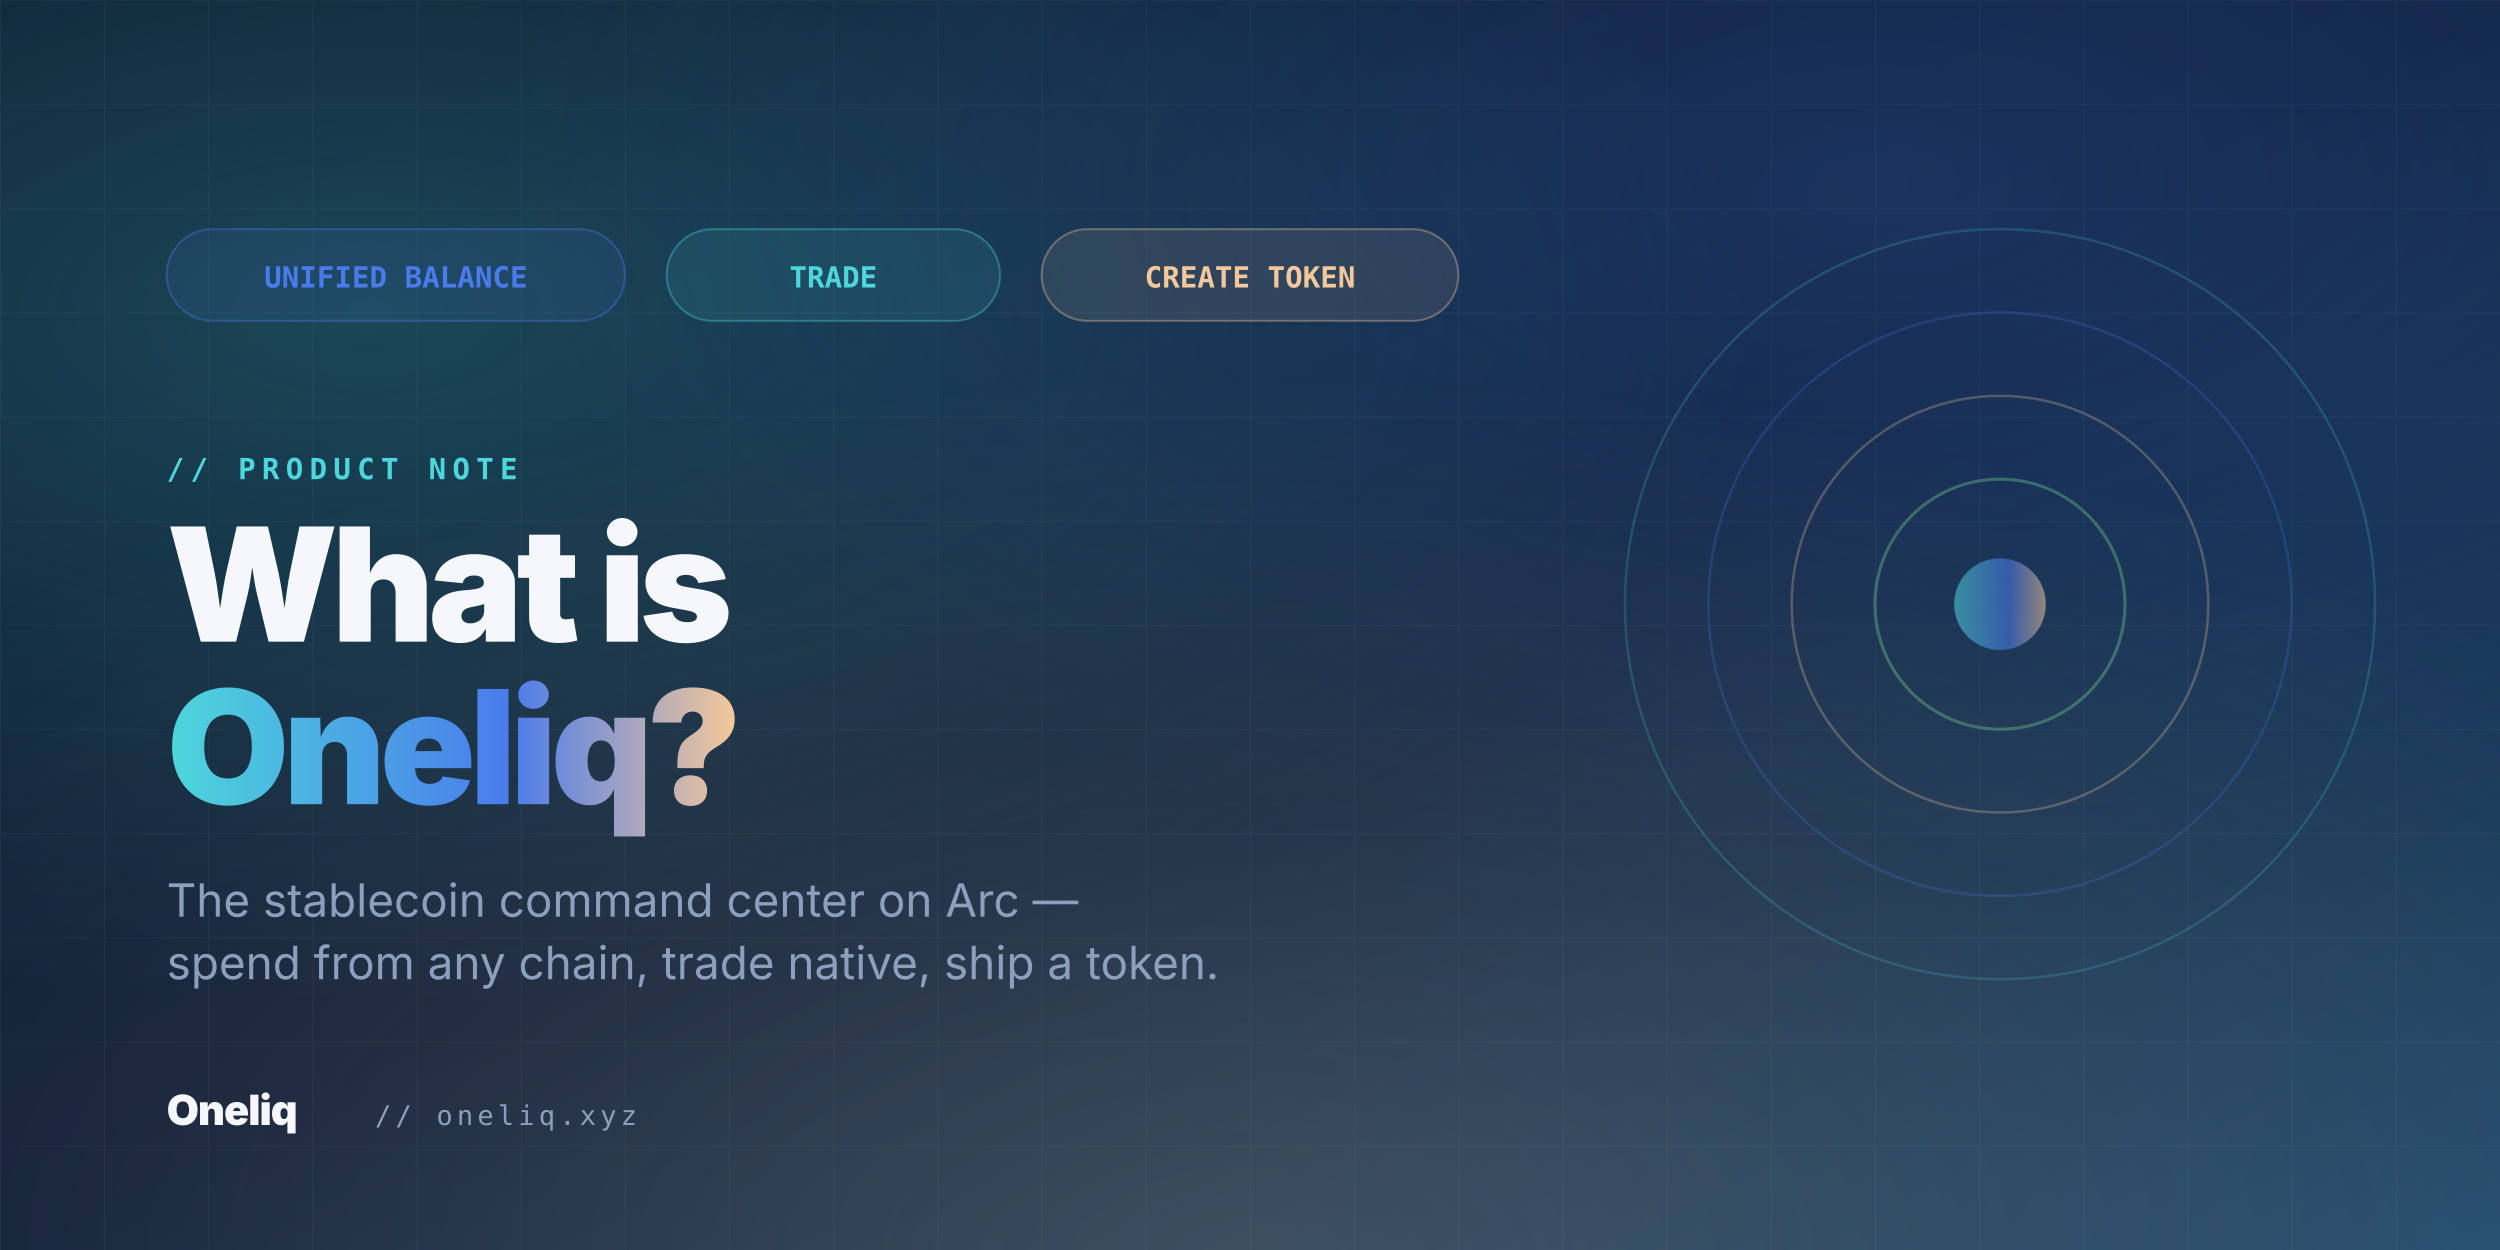
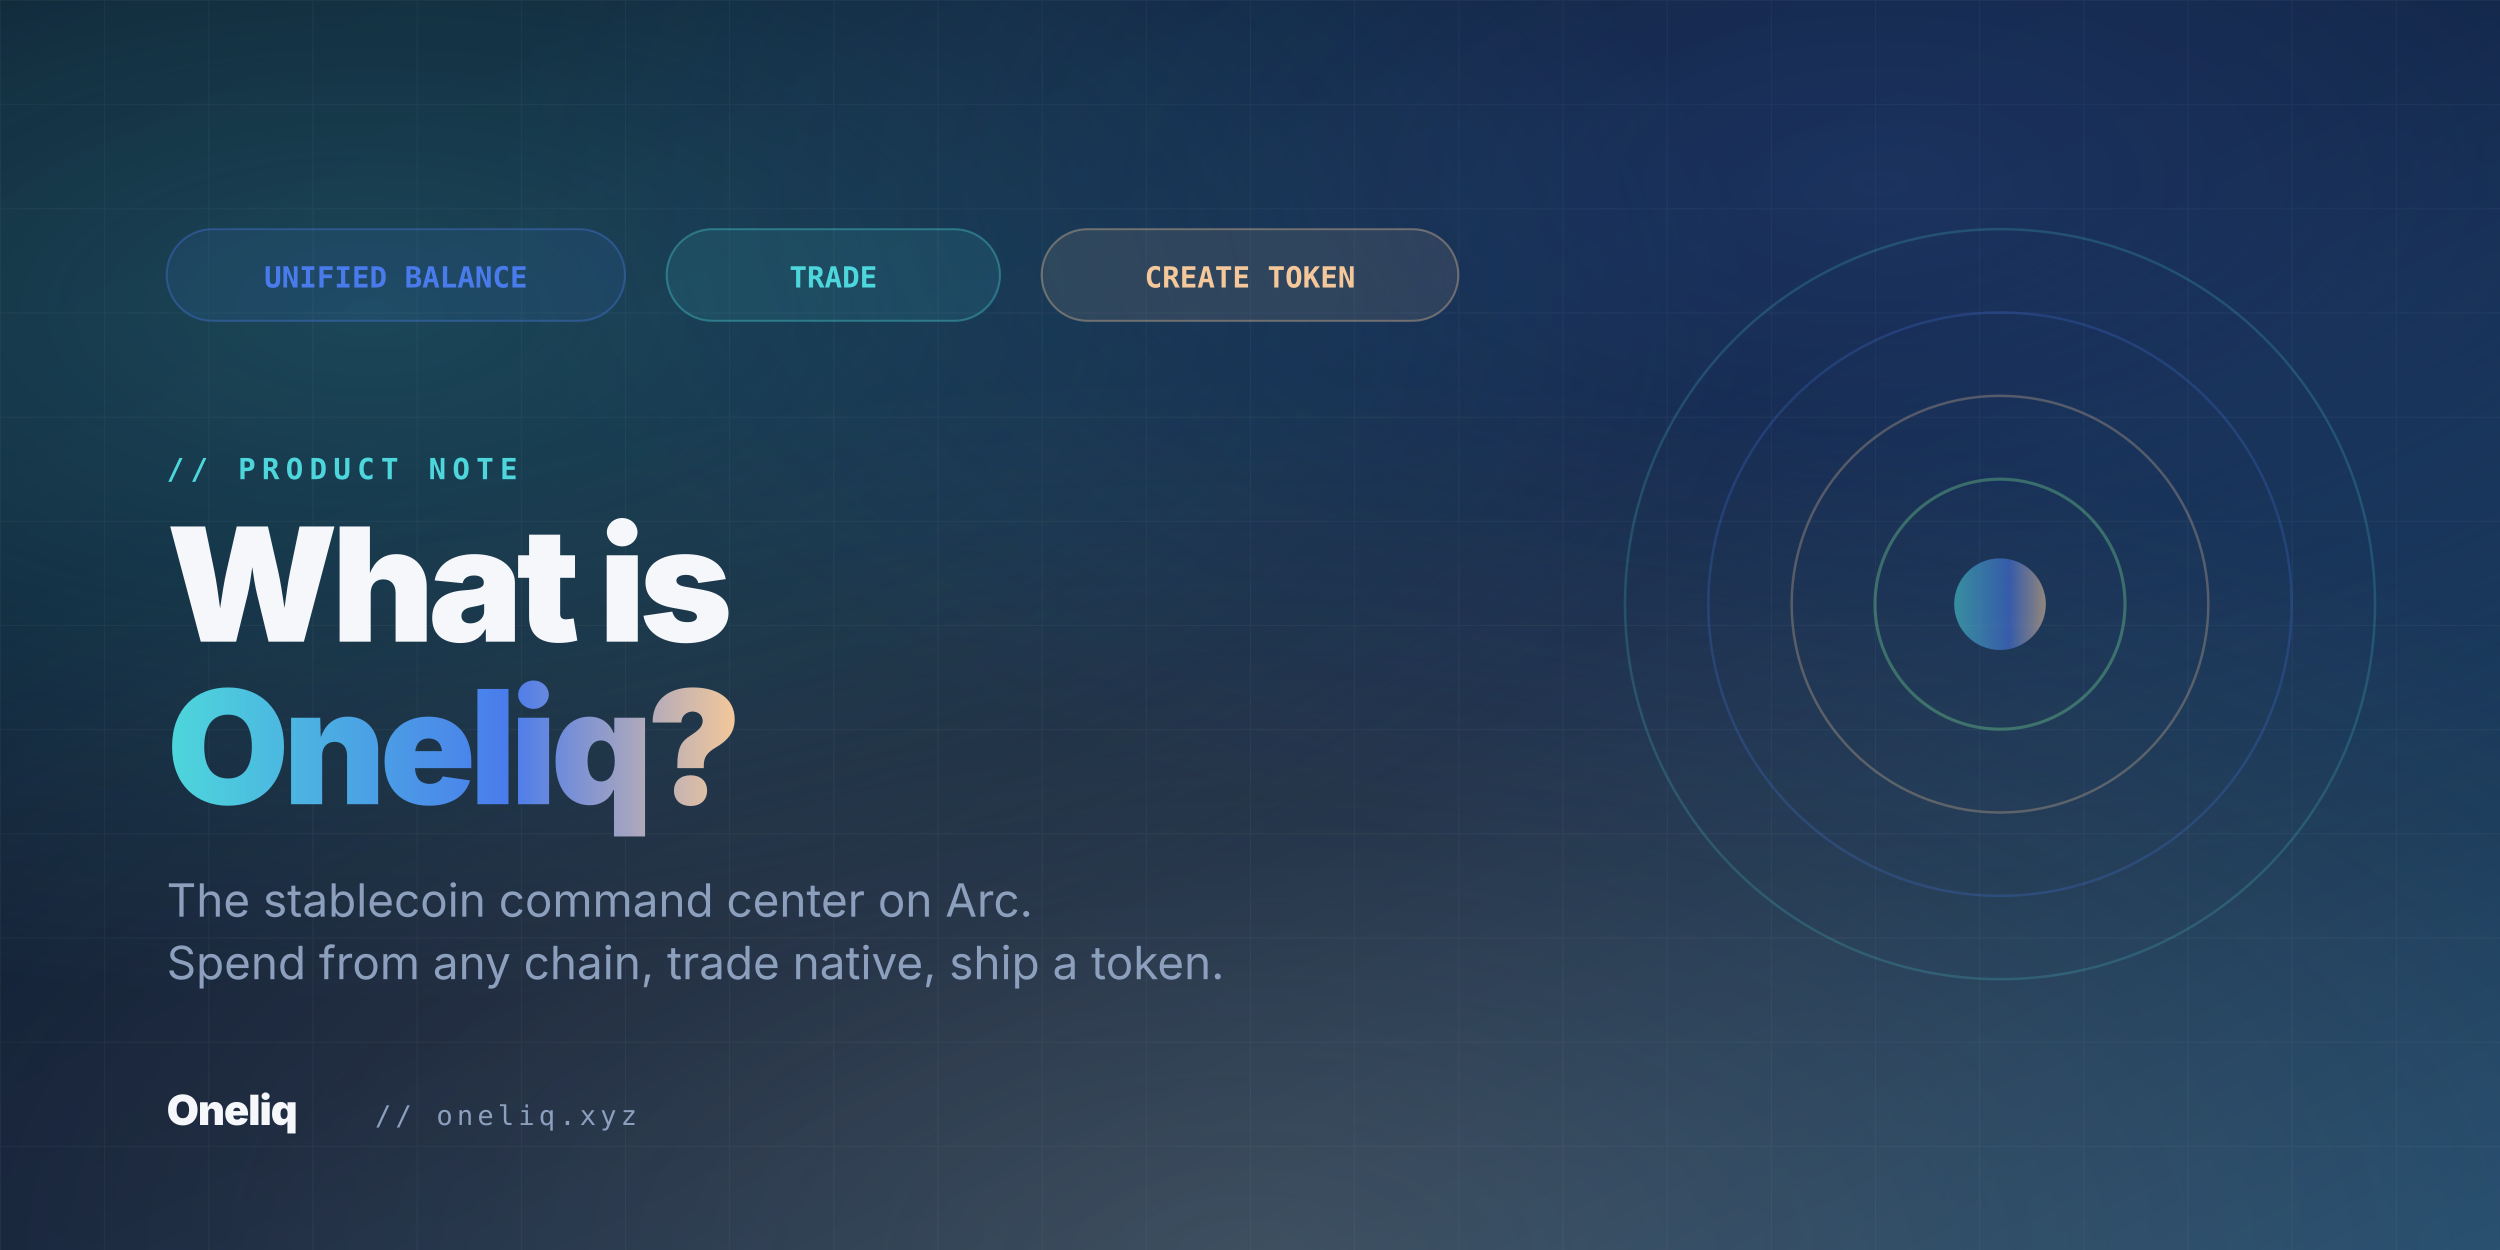
<svg xmlns="http://www.w3.org/2000/svg" viewBox="0 0 1200 600" width="1200" height="600">
  <defs>
    <linearGradient id="bg" x1="0" y1="0" x2="1" y2="1">
      <stop offset="0" stop-color="#0A1628" />
      <stop offset=".5" stop-color="#0E1F39" />
      <stop offset="1" stop-color="#1E4A6E" />
    </linearGradient>
    <linearGradient id="brand" x1="0" y1="0" x2="1" y2="0">
      <stop offset="0" stop-color="#4DD6DB" />
      <stop offset=".6" stop-color="#4A7BEC" />
      <stop offset="1" stop-color="#F4C89A" />
    </linearGradient>
    <radialGradient id="orb1" cx=".15" cy=".25" r=".55">
      <stop offset="0" stop-color="#4DD6DB" stop-opacity=".24" />
      <stop offset="1" stop-color="#4DD6DB" stop-opacity="0" />
    </radialGradient>
    <radialGradient id="orb2" cx=".75" cy=".15" r=".55">
      <stop offset="0" stop-color="#4A7BEC" stop-opacity=".22" />
      <stop offset="1" stop-color="#4A7BEC" stop-opacity="0" />
    </radialGradient>
    <radialGradient id="orb3" cx=".5" cy="1" r=".7">
      <stop offset="0" stop-color="#F4C89A" stop-opacity=".18" />
      <stop offset="1" stop-color="#F4C89A" stop-opacity="0" />
    </radialGradient>
    <pattern id="grid" width="50" height="50" patternUnits="userSpaceOnUse">
      <path d="M 50 0 L 0 0 0 50" fill="none" stroke="rgba(255,255,255,0.04)" stroke-width="1" />
    </pattern>
  </defs>
  <rect width="1200" height="600" fill="url(#bg)" />
  <rect width="1200" height="600" fill="url(#grid)" />
  <rect width="1200" height="600" fill="url(#orb1)" />
  <rect width="1200" height="600" fill="url(#orb2)" />
  <rect width="1200" height="600" fill="url(#orb3)" />
  <g font-family="DM Mono, monospace" font-size="14" font-weight="600">
    <g transform="translate(80 110)">
      <rect width="220" height="44" rx="22" fill="rgba(74,123,236,0.10)" stroke="rgba(74,123,236,0.35)" />
      <text x="110" y="28" fill="#4A7BEC" text-anchor="middle">UNIFIED BALANCE</text>
    </g>
    <g transform="translate(320 110)">
      <rect width="160" height="44" rx="22" fill="rgba(77,214,219,0.10)" stroke="rgba(77,214,219,0.35)" />
      <text x="80" y="28" fill="#4DD6DB" text-anchor="middle">TRADE</text>
    </g>
    <g transform="translate(500 110)">
      <rect width="200" height="44" rx="22" fill="rgba(244,200,154,0.10)" stroke="rgba(244,200,154,0.35)" />
      <text x="100" y="28" fill="#F4C89A" text-anchor="middle">CREATE TOKEN</text>
    </g>
  </g>
  <g transform="translate(80 230)">
    <text x="0" y="0" font-family="DM Mono, monospace" font-size="14" font-weight="600" fill="#4DD6DB" letter-spacing="3">// PRODUCT NOTE</text>
    <text x="0" y="78" font-family="Inter, sans-serif" font-size="76" font-weight="900" fill="#F5F7FB" letter-spacing="-3">What is</text>
    <text x="0" y="156" font-family="Inter, sans-serif" font-size="76" font-weight="900" fill="url(#brand)" letter-spacing="-3">Oneliq?</text>
-     <text x="0" y="210" font-family="Inter, sans-serif" font-size="22" font-weight="400" fill="#8CA0BD">The stablecoin command center on Arc —</text>
-     <text x="0" y="240" font-family="Inter, sans-serif" font-size="22" font-weight="400" fill="#8CA0BD">spend from any chain, trade native, ship a token.</text>
+     <text x="0" y="210" font-family="Inter, sans-serif" font-size="22" font-weight="400" fill="#8CA0BD">The stablecoin command center on Arc.</text>
+     <text x="0" y="240" font-family="Inter, sans-serif" font-size="22" font-weight="400" fill="#8CA0BD">Spend from any chain, trade native, ship a token.</text>
  </g>
  <g transform="translate(960 290)" opacity=".55">
    <circle r="180" fill="none" stroke="#4DD6DB" stroke-width="1.2" opacity=".35" />
    <circle r="140" fill="none" stroke="#4A7BEC" stroke-width="1.2" opacity=".4" />
    <circle r="100" fill="none" stroke="#F4C89A" stroke-width="1.2" opacity=".5" />
    <circle r="60" fill="none" stroke="#7BE495" stroke-width="1.5" opacity=".6" />
    <circle r="22" fill="url(#brand)" />
  </g>
  <g transform="translate(80 540)">
    <text x="0" y="0" font-family="Inter, sans-serif" font-size="20" font-weight="900" fill="#F5F7FB" letter-spacing="-.5">Oneliq</text>
    <text x="100" y="0" font-family="DM Mono, monospace" font-size="13" fill="#8CA0BD" letter-spacing="2">// oneliq.xyz</text>
  </g>
</svg>
